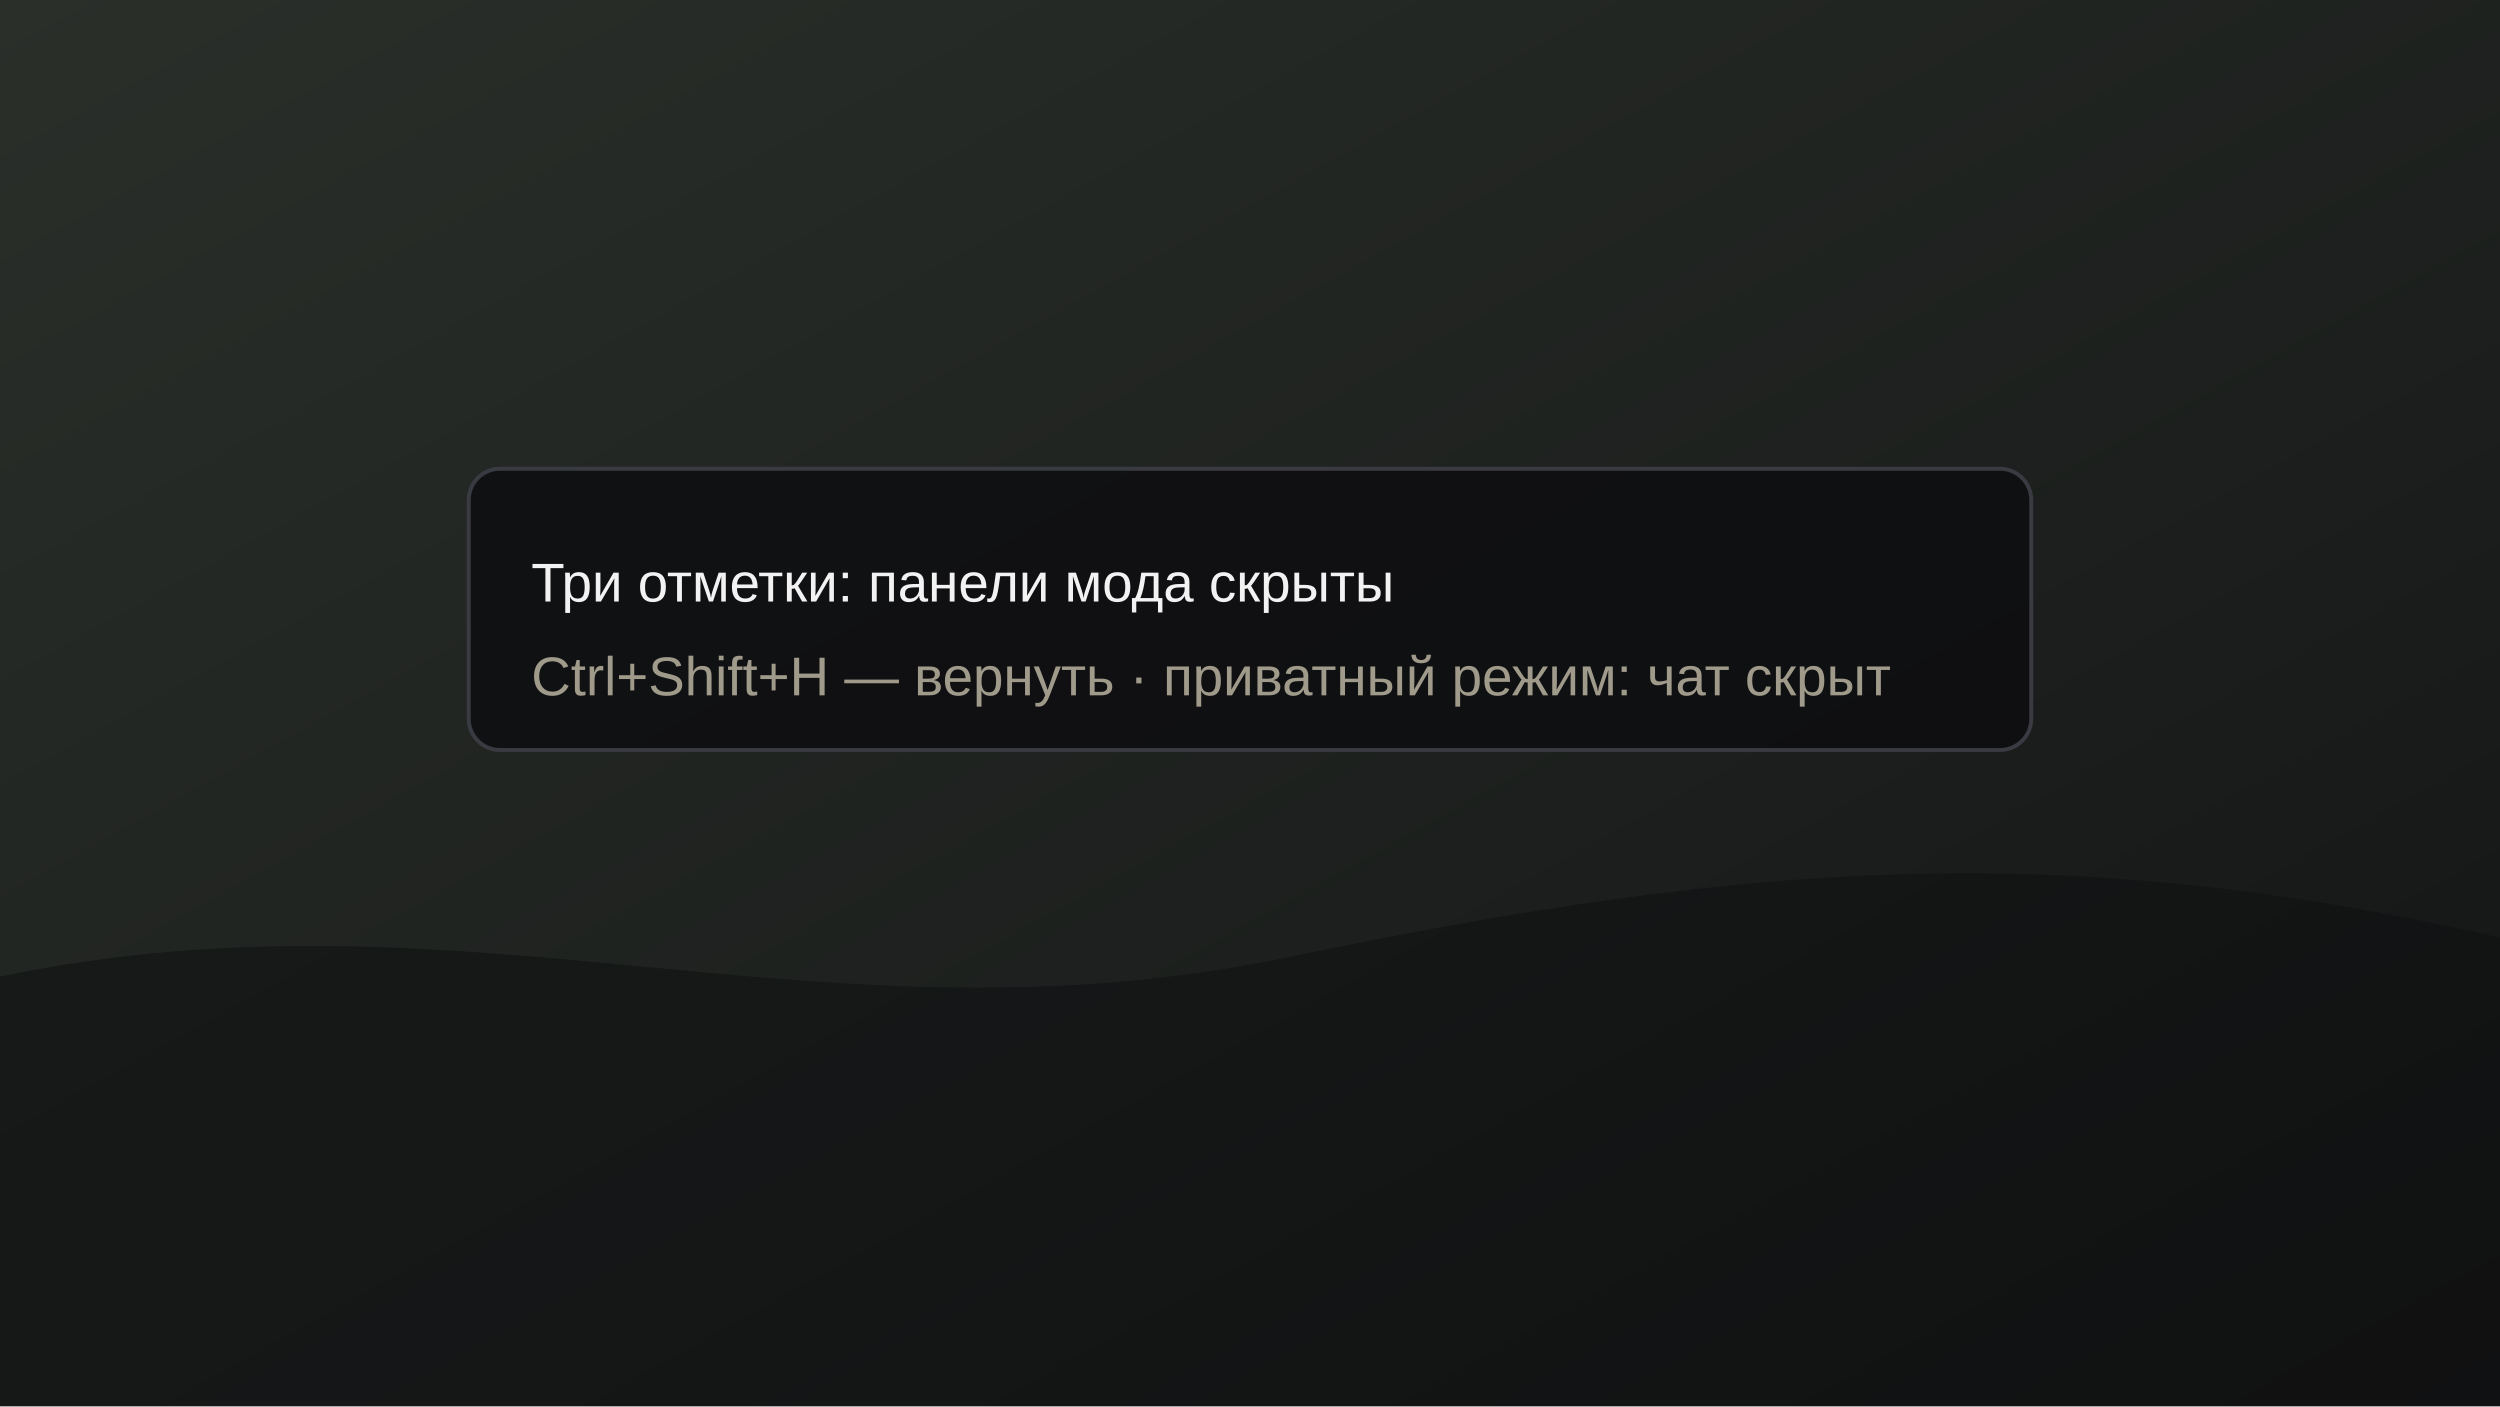
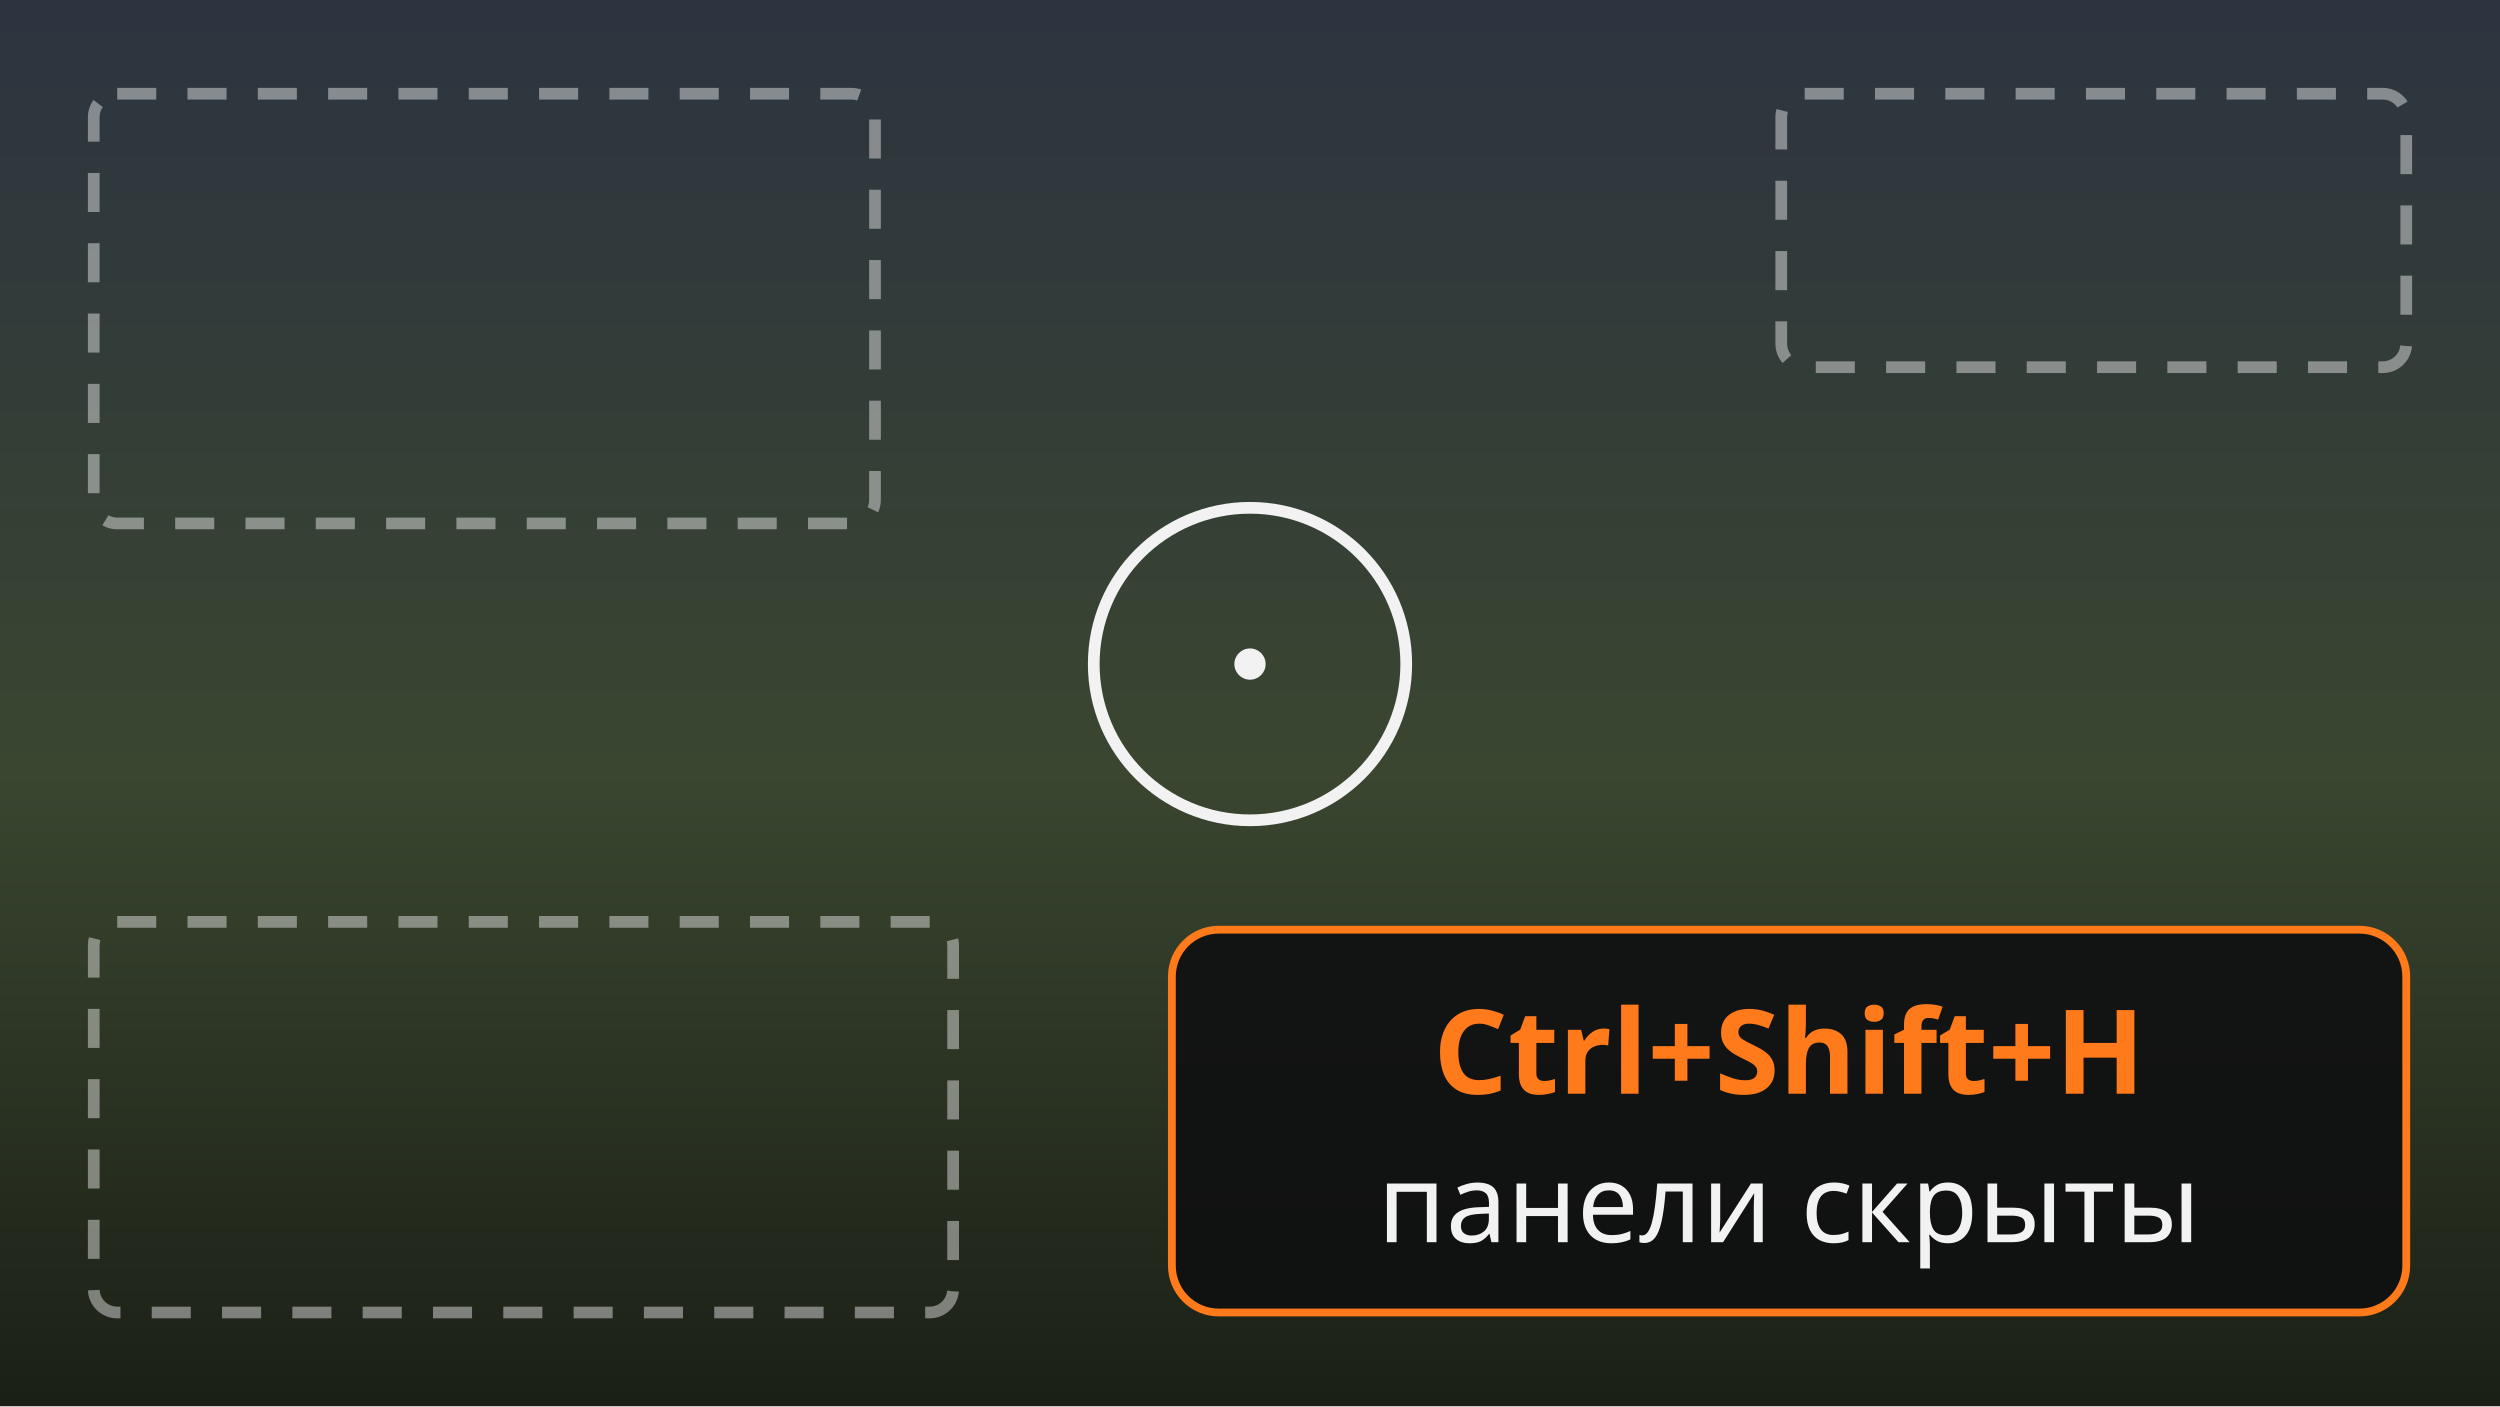
- <svg xmlns="http://www.w3.org/2000/svg" width="640" height="360" viewBox="0 0 640 360">
+ <svg xmlns="http://www.w3.org/2000/svg" width="640" height="360" viewBox="0 0 640 360" font-family="Fira Sans">
  <defs>
-     <linearGradient id="bg" x1="0" y1="0" x2="1" y2="1">
-       <stop offset="0" stop-color="#2a2f2a" />
-       <stop offset="0.6" stop-color="#1c1f1d" />
-       <stop offset="1" stop-color="#121413" />
+     <linearGradient id="g" x1="0" y1="0" x2="0" y2="1">
+       <stop offset="0" stop-color="#2c3440" />
+       <stop offset=".55" stop-color="#3a4630" />
+       <stop offset="1" stop-color="#1b2016" />
    </linearGradient>
  </defs>
-   <rect width="640" height="360" fill="url(#bg)" />
-   <path d="M0 250 C120 225 210 270 330 245 S530 215 640 240 V360 H0Z" fill="#0e0e10" opacity="0.55" />
-   <g transform="translate(120 120)" font-family="Segoe UI, Arial, sans-serif">
-     <rect width="400" height="72" rx="8" fill="#0e0e10" fill-opacity="0.85" stroke="#3a3a42" />
-     <text x="16" y="34" font-size="14" fill="#f2f2f3">Три отметки: панели мода скрыты</text>
-     <text x="16" y="58" font-size="14" fill="#f2f2f3">
-       <tspan fill="#a09a8b">Ctrl+Shift+H — вернуть · приватный режим: чат скрыт</tspan>
-     </text>
+   <rect width="640" height="360" fill="url(#g)" />
+   <g fill="none" stroke="#f2f2f3" stroke-opacity=".45" stroke-width="3" stroke-dasharray="10 8">
+     <rect x="24" y="24" width="200" height="110" rx="6" />
+     <rect x="456" y="24" width="160" height="70" rx="6" />
+     <rect x="24" y="236" width="220" height="100" rx="6" />
  </g>
+   <circle cx="320" cy="170" r="40" fill="none" stroke="#f2f2f3" stroke-width="3" />
+   <circle cx="320" cy="170" r="4" fill="#f2f2f3" />
+   <rect x="300" y="238" width="316" height="98" rx="12" fill="#0e0e10" fill-opacity=".85" stroke="#ff7a1a" stroke-width="2" />
+   <text x="458" y="280" font-size="30" font-weight="700" fill="#ff7a1a" text-anchor="middle">Ctrl+Shift+H</text>
+   <text x="458" y="318" font-size="28" fill="#f2f2f3" text-anchor="middle">панели скрыты</text>
</svg>
